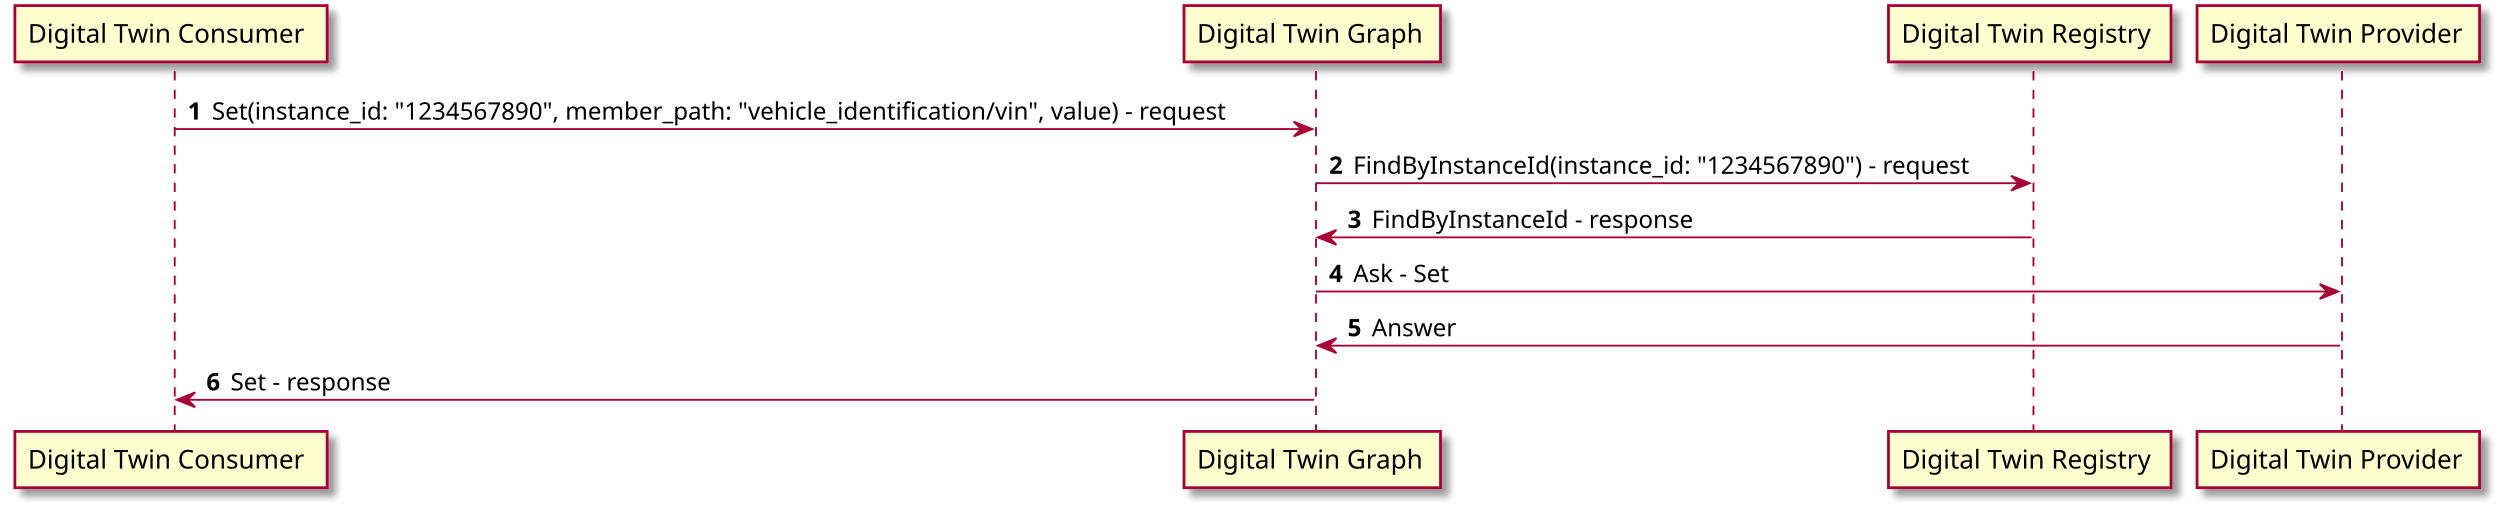
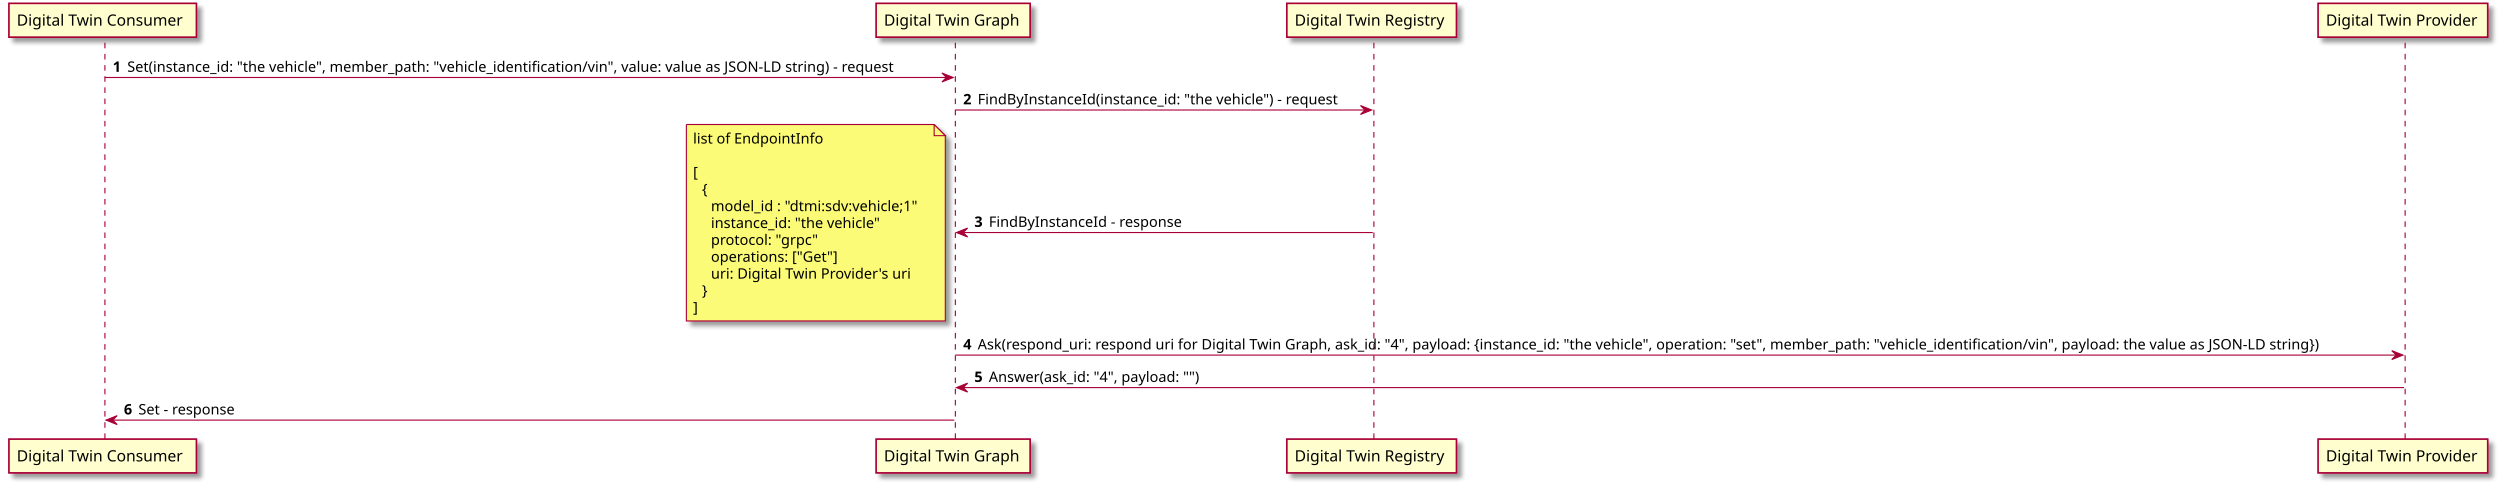
- <svg xmlns="http://www.w3.org/2000/svg" contentScriptType="application/ecmascript" contentStyleType="text/css" height="273px" preserveAspectRatio="none" style="width:1345px;height:273px;background:#FEFEFE;" version="1.1" viewBox="0 0 1345 273" width="1345px" zoomAndPan="magnify">
+ <svg xmlns="http://www.w3.org/2000/svg" contentScriptType="application/ecmascript" contentStyleType="text/css" height="434px" preserveAspectRatio="none" style="width:2240px;height:434px;" version="1.1" viewBox="0 0 2240 434" width="2240px" zoomAndPan="magnify">
  <defs>
-     <filter height="300%" id="f17lb7360a64tm" width="300%" x="-1" y="-1">
+     <filter height="300%" id="f1fq78h8xe24oa" width="300%" x="-1" y="-1">
      <feGaussianBlur result="blurOut" stdDeviation="2.0" />
      <feColorMatrix in="blurOut" result="blurOut2" type="matrix" values="0 0 0 0 0 0 0 0 0 0 0 0 0 0 0 0 0 0 .4 0" />
      <feOffset dx="4.0" dy="4.0" in="blurOut2" result="blurOut3" />
      <feBlend in="SourceGraphic" in2="blurOut3" mode="normal" />
    </filter>
  </defs>
  <g>
-     <line style="stroke: #A80036; stroke-width: 1.0; stroke-dasharray: 5.0,5.0;" x1="94" x2="94" y1="38.297" y2="233.094" />
-     <line style="stroke: #A80036; stroke-width: 1.0; stroke-dasharray: 5.0,5.0;" x1="708" x2="708" y1="38.297" y2="233.094" />
-     <line style="stroke: #A80036; stroke-width: 1.0; stroke-dasharray: 5.0,5.0;" x1="1094" x2="1094" y1="38.297" y2="233.094" />
-     <line style="stroke: #A80036; stroke-width: 1.0; stroke-dasharray: 5.0,5.0;" x1="1260" x2="1260" y1="38.297" y2="233.094" />
-     <rect fill="#FEFECE" filter="url(#f17lb7360a64tm)" height="30.297" style="stroke: #A80036; stroke-width: 1.5;" width="168" x="8" y="3" />
+     <line style="stroke: #A80036; stroke-width: 1.0; stroke-dasharray: 5.0,5.0;" x1="94" x2="94" y1="38.297" y2="394.422" />
+     <line style="stroke: #A80036; stroke-width: 1.0; stroke-dasharray: 5.0,5.0;" x1="856" x2="856" y1="38.297" y2="394.422" />
+     <line style="stroke: #A80036; stroke-width: 1.0; stroke-dasharray: 5.0,5.0;" x1="1231" x2="1231" y1="38.297" y2="394.422" />
+     <line style="stroke: #A80036; stroke-width: 1.0; stroke-dasharray: 5.0,5.0;" x1="2155" x2="2155" y1="38.297" y2="394.422" />
+     <rect fill="#FEFECE" filter="url(#f1fq78h8xe24oa)" height="30.297" style="stroke: #A80036; stroke-width: 1.5;" width="168" x="8" y="3" />
    <text fill="#000000" font-family="sans-serif" font-size="14" lengthAdjust="spacingAndGlyphs" textLength="154" x="15" y="22.995">Digital Twin Consumer</text>
-     <rect fill="#FEFECE" filter="url(#f17lb7360a64tm)" height="30.297" style="stroke: #A80036; stroke-width: 1.5;" width="168" x="8" y="232.094" />
-     <text fill="#000000" font-family="sans-serif" font-size="14" lengthAdjust="spacingAndGlyphs" textLength="154" x="15" y="252.089">Digital Twin Consumer</text>
-     <rect fill="#FEFECE" filter="url(#f17lb7360a64tm)" height="30.297" style="stroke: #A80036; stroke-width: 1.5;" width="138" x="637" y="3" />
-     <text fill="#000000" font-family="sans-serif" font-size="14" lengthAdjust="spacingAndGlyphs" textLength="124" x="644" y="22.995">Digital Twin Graph</text>
-     <rect fill="#FEFECE" filter="url(#f17lb7360a64tm)" height="30.297" style="stroke: #A80036; stroke-width: 1.5;" width="138" x="637" y="232.094" />
-     <text fill="#000000" font-family="sans-serif" font-size="14" lengthAdjust="spacingAndGlyphs" textLength="124" x="644" y="252.089">Digital Twin Graph</text>
-     <rect fill="#FEFECE" filter="url(#f17lb7360a64tm)" height="30.297" style="stroke: #A80036; stroke-width: 1.5;" width="152" x="1016" y="3" />
-     <text fill="#000000" font-family="sans-serif" font-size="14" lengthAdjust="spacingAndGlyphs" textLength="138" x="1023" y="22.995">Digital Twin Registry</text>
-     <rect fill="#FEFECE" filter="url(#f17lb7360a64tm)" height="30.297" style="stroke: #A80036; stroke-width: 1.5;" width="152" x="1016" y="232.094" />
-     <text fill="#000000" font-family="sans-serif" font-size="14" lengthAdjust="spacingAndGlyphs" textLength="138" x="1023" y="252.089">Digital Twin Registry</text>
-     <rect fill="#FEFECE" filter="url(#f17lb7360a64tm)" height="30.297" style="stroke: #A80036; stroke-width: 1.5;" width="152" x="1182" y="3" />
-     <text fill="#000000" font-family="sans-serif" font-size="14" lengthAdjust="spacingAndGlyphs" textLength="138" x="1189" y="22.995">Digital Twin Provider</text>
-     <rect fill="#FEFECE" filter="url(#f17lb7360a64tm)" height="30.297" style="stroke: #A80036; stroke-width: 1.5;" width="152" x="1182" y="232.094" />
-     <text fill="#000000" font-family="sans-serif" font-size="14" lengthAdjust="spacingAndGlyphs" textLength="138" x="1189" y="252.089">Digital Twin Provider</text>
-     <polygon fill="#A80036" points="696,65.43,706,69.43,696,73.43,700,69.43" style="stroke: #A80036; stroke-width: 1.0;" />
-     <line style="stroke: #A80036; stroke-width: 1.0;" x1="94" x2="702" y1="69.43" y2="69.43" />
+     <rect fill="#FEFECE" filter="url(#f1fq78h8xe24oa)" height="30.297" style="stroke: #A80036; stroke-width: 1.5;" width="168" x="8" y="393.422" />
+     <text fill="#000000" font-family="sans-serif" font-size="14" lengthAdjust="spacingAndGlyphs" textLength="154" x="15" y="413.417">Digital Twin Consumer</text>
+     <rect fill="#FEFECE" filter="url(#f1fq78h8xe24oa)" height="30.297" style="stroke: #A80036; stroke-width: 1.5;" width="138" x="785" y="3" />
+     <text fill="#000000" font-family="sans-serif" font-size="14" lengthAdjust="spacingAndGlyphs" textLength="124" x="792" y="22.995">Digital Twin Graph</text>
+     <rect fill="#FEFECE" filter="url(#f1fq78h8xe24oa)" height="30.297" style="stroke: #A80036; stroke-width: 1.5;" width="138" x="785" y="393.422" />
+     <text fill="#000000" font-family="sans-serif" font-size="14" lengthAdjust="spacingAndGlyphs" textLength="124" x="792" y="413.417">Digital Twin Graph</text>
+     <rect fill="#FEFECE" filter="url(#f1fq78h8xe24oa)" height="30.297" style="stroke: #A80036; stroke-width: 1.5;" width="152" x="1153" y="3" />
+     <text fill="#000000" font-family="sans-serif" font-size="14" lengthAdjust="spacingAndGlyphs" textLength="138" x="1160" y="22.995">Digital Twin Registry</text>
+     <rect fill="#FEFECE" filter="url(#f1fq78h8xe24oa)" height="30.297" style="stroke: #A80036; stroke-width: 1.5;" width="152" x="1153" y="393.422" />
+     <text fill="#000000" font-family="sans-serif" font-size="14" lengthAdjust="spacingAndGlyphs" textLength="138" x="1160" y="413.417">Digital Twin Registry</text>
+     <rect fill="#FEFECE" filter="url(#f1fq78h8xe24oa)" height="30.297" style="stroke: #A80036; stroke-width: 1.5;" width="152" x="2077" y="3" />
+     <text fill="#000000" font-family="sans-serif" font-size="14" lengthAdjust="spacingAndGlyphs" textLength="138" x="2084" y="22.995">Digital Twin Provider</text>
+     <rect fill="#FEFECE" filter="url(#f1fq78h8xe24oa)" height="30.297" style="stroke: #A80036; stroke-width: 1.5;" width="152" x="2077" y="393.422" />
+     <text fill="#000000" font-family="sans-serif" font-size="14" lengthAdjust="spacingAndGlyphs" textLength="138" x="2084" y="413.417">Digital Twin Provider</text>
+     <polygon fill="#A80036" points="844,65.43,854,69.43,844,73.43,848,69.43" style="stroke: #A80036; stroke-width: 1.0;" />
+     <line style="stroke: #A80036; stroke-width: 1.0;" x1="94" x2="850" y1="69.43" y2="69.43" />
    <text fill="#000000" font-family="sans-serif" font-size="13" font-weight="bold" lengthAdjust="spacingAndGlyphs" textLength="9" x="101" y="64.364">1</text>
-     <text fill="#000000" font-family="sans-serif" font-size="13" lengthAdjust="spacingAndGlyphs" textLength="577" x="114" y="64.364">Set(instance_id: "1234567890", member_path: "vehicle_identification/vin", value) - request</text>
-     <polygon fill="#A80036" points="1082,94.562,1092,98.562,1082,102.562,1086,98.562" style="stroke: #A80036; stroke-width: 1.0;" />
-     <line style="stroke: #A80036; stroke-width: 1.0;" x1="708" x2="1088" y1="98.562" y2="98.562" />
-     <text fill="#000000" font-family="sans-serif" font-size="13" font-weight="bold" lengthAdjust="spacingAndGlyphs" textLength="9" x="715" y="93.497">2</text>
-     <text fill="#000000" font-family="sans-serif" font-size="13" lengthAdjust="spacingAndGlyphs" textLength="349" x="728" y="93.497">FindByInstanceId(instance_id: "1234567890") - request</text>
-     <polygon fill="#A80036" points="719,123.695,709,127.695,719,131.695,715,127.695" style="stroke: #A80036; stroke-width: 1.0;" />
-     <line style="stroke: #A80036; stroke-width: 1.0;" x1="713" x2="1093" y1="127.695" y2="127.695" />
-     <text fill="#000000" font-family="sans-serif" font-size="13" font-weight="bold" lengthAdjust="spacingAndGlyphs" textLength="9" x="725" y="122.629">3</text>
-     <text fill="#000000" font-family="sans-serif" font-size="13" lengthAdjust="spacingAndGlyphs" textLength="179" x="738" y="122.629">FindByInstanceId - response</text>
-     <polygon fill="#A80036" points="1248,152.828,1258,156.828,1248,160.828,1252,156.828" style="stroke: #A80036; stroke-width: 1.0;" />
-     <line style="stroke: #A80036; stroke-width: 1.0;" x1="708" x2="1254" y1="156.828" y2="156.828" />
-     <text fill="#000000" font-family="sans-serif" font-size="13" font-weight="bold" lengthAdjust="spacingAndGlyphs" textLength="9" x="715" y="151.762">4</text>
-     <text fill="#000000" font-family="sans-serif" font-size="13" lengthAdjust="spacingAndGlyphs" textLength="58" x="728" y="151.762">Ask - Set</text>
-     <polygon fill="#A80036" points="719,181.961,709,185.961,719,189.961,715,185.961" style="stroke: #A80036; stroke-width: 1.0;" />
-     <line style="stroke: #A80036; stroke-width: 1.0;" x1="713" x2="1259" y1="185.961" y2="185.961" />
-     <text fill="#000000" font-family="sans-serif" font-size="13" font-weight="bold" lengthAdjust="spacingAndGlyphs" textLength="9" x="725" y="180.895">5</text>
-     <text fill="#000000" font-family="sans-serif" font-size="13" lengthAdjust="spacingAndGlyphs" textLength="46" x="738" y="180.895">Answer</text>
-     <polygon fill="#A80036" points="105,211.094,95,215.094,105,219.094,101,215.094" style="stroke: #A80036; stroke-width: 1.0;" />
-     <line style="stroke: #A80036; stroke-width: 1.0;" x1="99" x2="707" y1="215.094" y2="215.094" />
-     <text fill="#000000" font-family="sans-serif" font-size="13" font-weight="bold" lengthAdjust="spacingAndGlyphs" textLength="9" x="111" y="210.028">6</text>
-     <text fill="#000000" font-family="sans-serif" font-size="13" lengthAdjust="spacingAndGlyphs" textLength="94" x="124" y="210.028">Set - response</text>
+     <text fill="#000000" font-family="sans-serif" font-size="13" lengthAdjust="spacingAndGlyphs" textLength="725" x="114" y="64.364">Set(instance_id: "the vehicle", member_path: "vehicle_identification/vin", value: value as JSON-LD string) - request</text>
+     <polygon fill="#A80036" points="1219,94.562,1229,98.562,1219,102.562,1223,98.562" style="stroke: #A80036; stroke-width: 1.0;" />
+     <line style="stroke: #A80036; stroke-width: 1.0;" x1="856" x2="1225" y1="98.562" y2="98.562" />
+     <text fill="#000000" font-family="sans-serif" font-size="13" font-weight="bold" lengthAdjust="spacingAndGlyphs" textLength="9" x="863" y="93.497">2</text>
+     <text fill="#000000" font-family="sans-serif" font-size="13" lengthAdjust="spacingAndGlyphs" textLength="338" x="876" y="93.497">FindByInstanceId(instance_id: "the vehicle") - request</text>
+     <polygon fill="#A80036" points="867,204.359,857,208.359,867,212.359,863,208.359" style="stroke: #A80036; stroke-width: 1.0;" />
+     <line style="stroke: #A80036; stroke-width: 1.0;" x1="861" x2="1230" y1="208.359" y2="208.359" />
+     <text fill="#000000" font-family="sans-serif" font-size="13" font-weight="bold" lengthAdjust="spacingAndGlyphs" textLength="9" x="873" y="203.293">3</text>
+     <text fill="#000000" font-family="sans-serif" font-size="13" lengthAdjust="spacingAndGlyphs" textLength="179" x="886" y="203.293">FindByInstanceId - response</text>
+     <path d="M615,111.562 L615,287.562 L847,287.562 L847,121.562 L837,111.562 L615,111.562 " fill="#FBFB77" filter="url(#f1fq78h8xe24oa)" style="stroke: #A80036; stroke-width: 1.0;" />
+     <path d="M837,111.562 L837,121.562 L847,121.562 L837,111.562 " fill="#FBFB77" style="stroke: #A80036; stroke-width: 1.0;" />
+     <text fill="#000000" font-family="sans-serif" font-size="13" lengthAdjust="spacingAndGlyphs" textLength="117" x="621" y="128.629">list of EndpointInfo</text>
+     <text fill="#000000" font-family="sans-serif" font-size="13" lengthAdjust="spacingAndGlyphs" textLength="0" x="625" y="143.762" />
+     <text fill="#000000" font-family="sans-serif" font-size="13" lengthAdjust="spacingAndGlyphs" textLength="5" x="621" y="158.895">[</text>
+     <text fill="#000000" font-family="sans-serif" font-size="13" lengthAdjust="spacingAndGlyphs" textLength="8" x="629" y="174.028">{</text>
+     <text fill="#000000" font-family="sans-serif" font-size="13" lengthAdjust="spacingAndGlyphs" textLength="195" x="637" y="189.161">model_id : "dtmi:sdv:vehicle;1"</text>
+     <text fill="#000000" font-family="sans-serif" font-size="13" lengthAdjust="spacingAndGlyphs" textLength="159" x="637" y="204.293">instance_id: "the vehicle"</text>
+     <text fill="#000000" font-family="sans-serif" font-size="13" lengthAdjust="spacingAndGlyphs" textLength="98" x="637" y="219.426">protocol: "grpc"</text>
+     <text fill="#000000" font-family="sans-serif" font-size="13" lengthAdjust="spacingAndGlyphs" textLength="119" x="637" y="234.559">operations: ["Get"]</text>
+     <text fill="#000000" font-family="sans-serif" font-size="13" lengthAdjust="spacingAndGlyphs" textLength="181" x="637" y="249.692">uri: Digital Twin Provider's uri</text>
+     <text fill="#000000" font-family="sans-serif" font-size="13" lengthAdjust="spacingAndGlyphs" textLength="8" x="629" y="264.825">}</text>
+     <text fill="#000000" font-family="sans-serif" font-size="13" lengthAdjust="spacingAndGlyphs" textLength="5" x="621" y="279.957">]</text>
+     <polygon fill="#A80036" points="2143,314.156,2153,318.156,2143,322.156,2147,318.156" style="stroke: #A80036; stroke-width: 1.0;" />
+     <line style="stroke: #A80036; stroke-width: 1.0;" x1="856" x2="2149" y1="318.156" y2="318.156" />
+     <text fill="#000000" font-family="sans-serif" font-size="13" font-weight="bold" lengthAdjust="spacingAndGlyphs" textLength="9" x="863" y="313.09">4</text>
+     <text fill="#000000" font-family="sans-serif" font-size="13" lengthAdjust="spacingAndGlyphs" textLength="1262" x="876" y="313.09">Ask(respond_uri: respond uri for Digital Twin Graph, ask_id: "4", payload: {instance_id: "the vehicle", operation: "set", member_path: "vehicle_identification/vin", payload: the value as JSON-LD string})</text>
+     <polygon fill="#A80036" points="867,343.289,857,347.289,867,351.289,863,347.289" style="stroke: #A80036; stroke-width: 1.0;" />
+     <line style="stroke: #A80036; stroke-width: 1.0;" x1="861" x2="2154" y1="347.289" y2="347.289" />
+     <text fill="#000000" font-family="sans-serif" font-size="13" font-weight="bold" lengthAdjust="spacingAndGlyphs" textLength="9" x="873" y="342.223">5</text>
+     <text fill="#000000" font-family="sans-serif" font-size="13" lengthAdjust="spacingAndGlyphs" textLength="198" x="886" y="342.223">Answer(ask_id: "4", payload: "")</text>
+     <polygon fill="#A80036" points="105,372.422,95,376.422,105,380.422,101,376.422" style="stroke: #A80036; stroke-width: 1.0;" />
+     <line style="stroke: #A80036; stroke-width: 1.0;" x1="99" x2="855" y1="376.422" y2="376.422" />
+     <text fill="#000000" font-family="sans-serif" font-size="13" font-weight="bold" lengthAdjust="spacingAndGlyphs" textLength="9" x="111" y="371.356">6</text>
+     <text fill="#000000" font-family="sans-serif" font-size="13" lengthAdjust="spacingAndGlyphs" textLength="94" x="124" y="371.356">Set - response</text>
  </g>
</svg>
